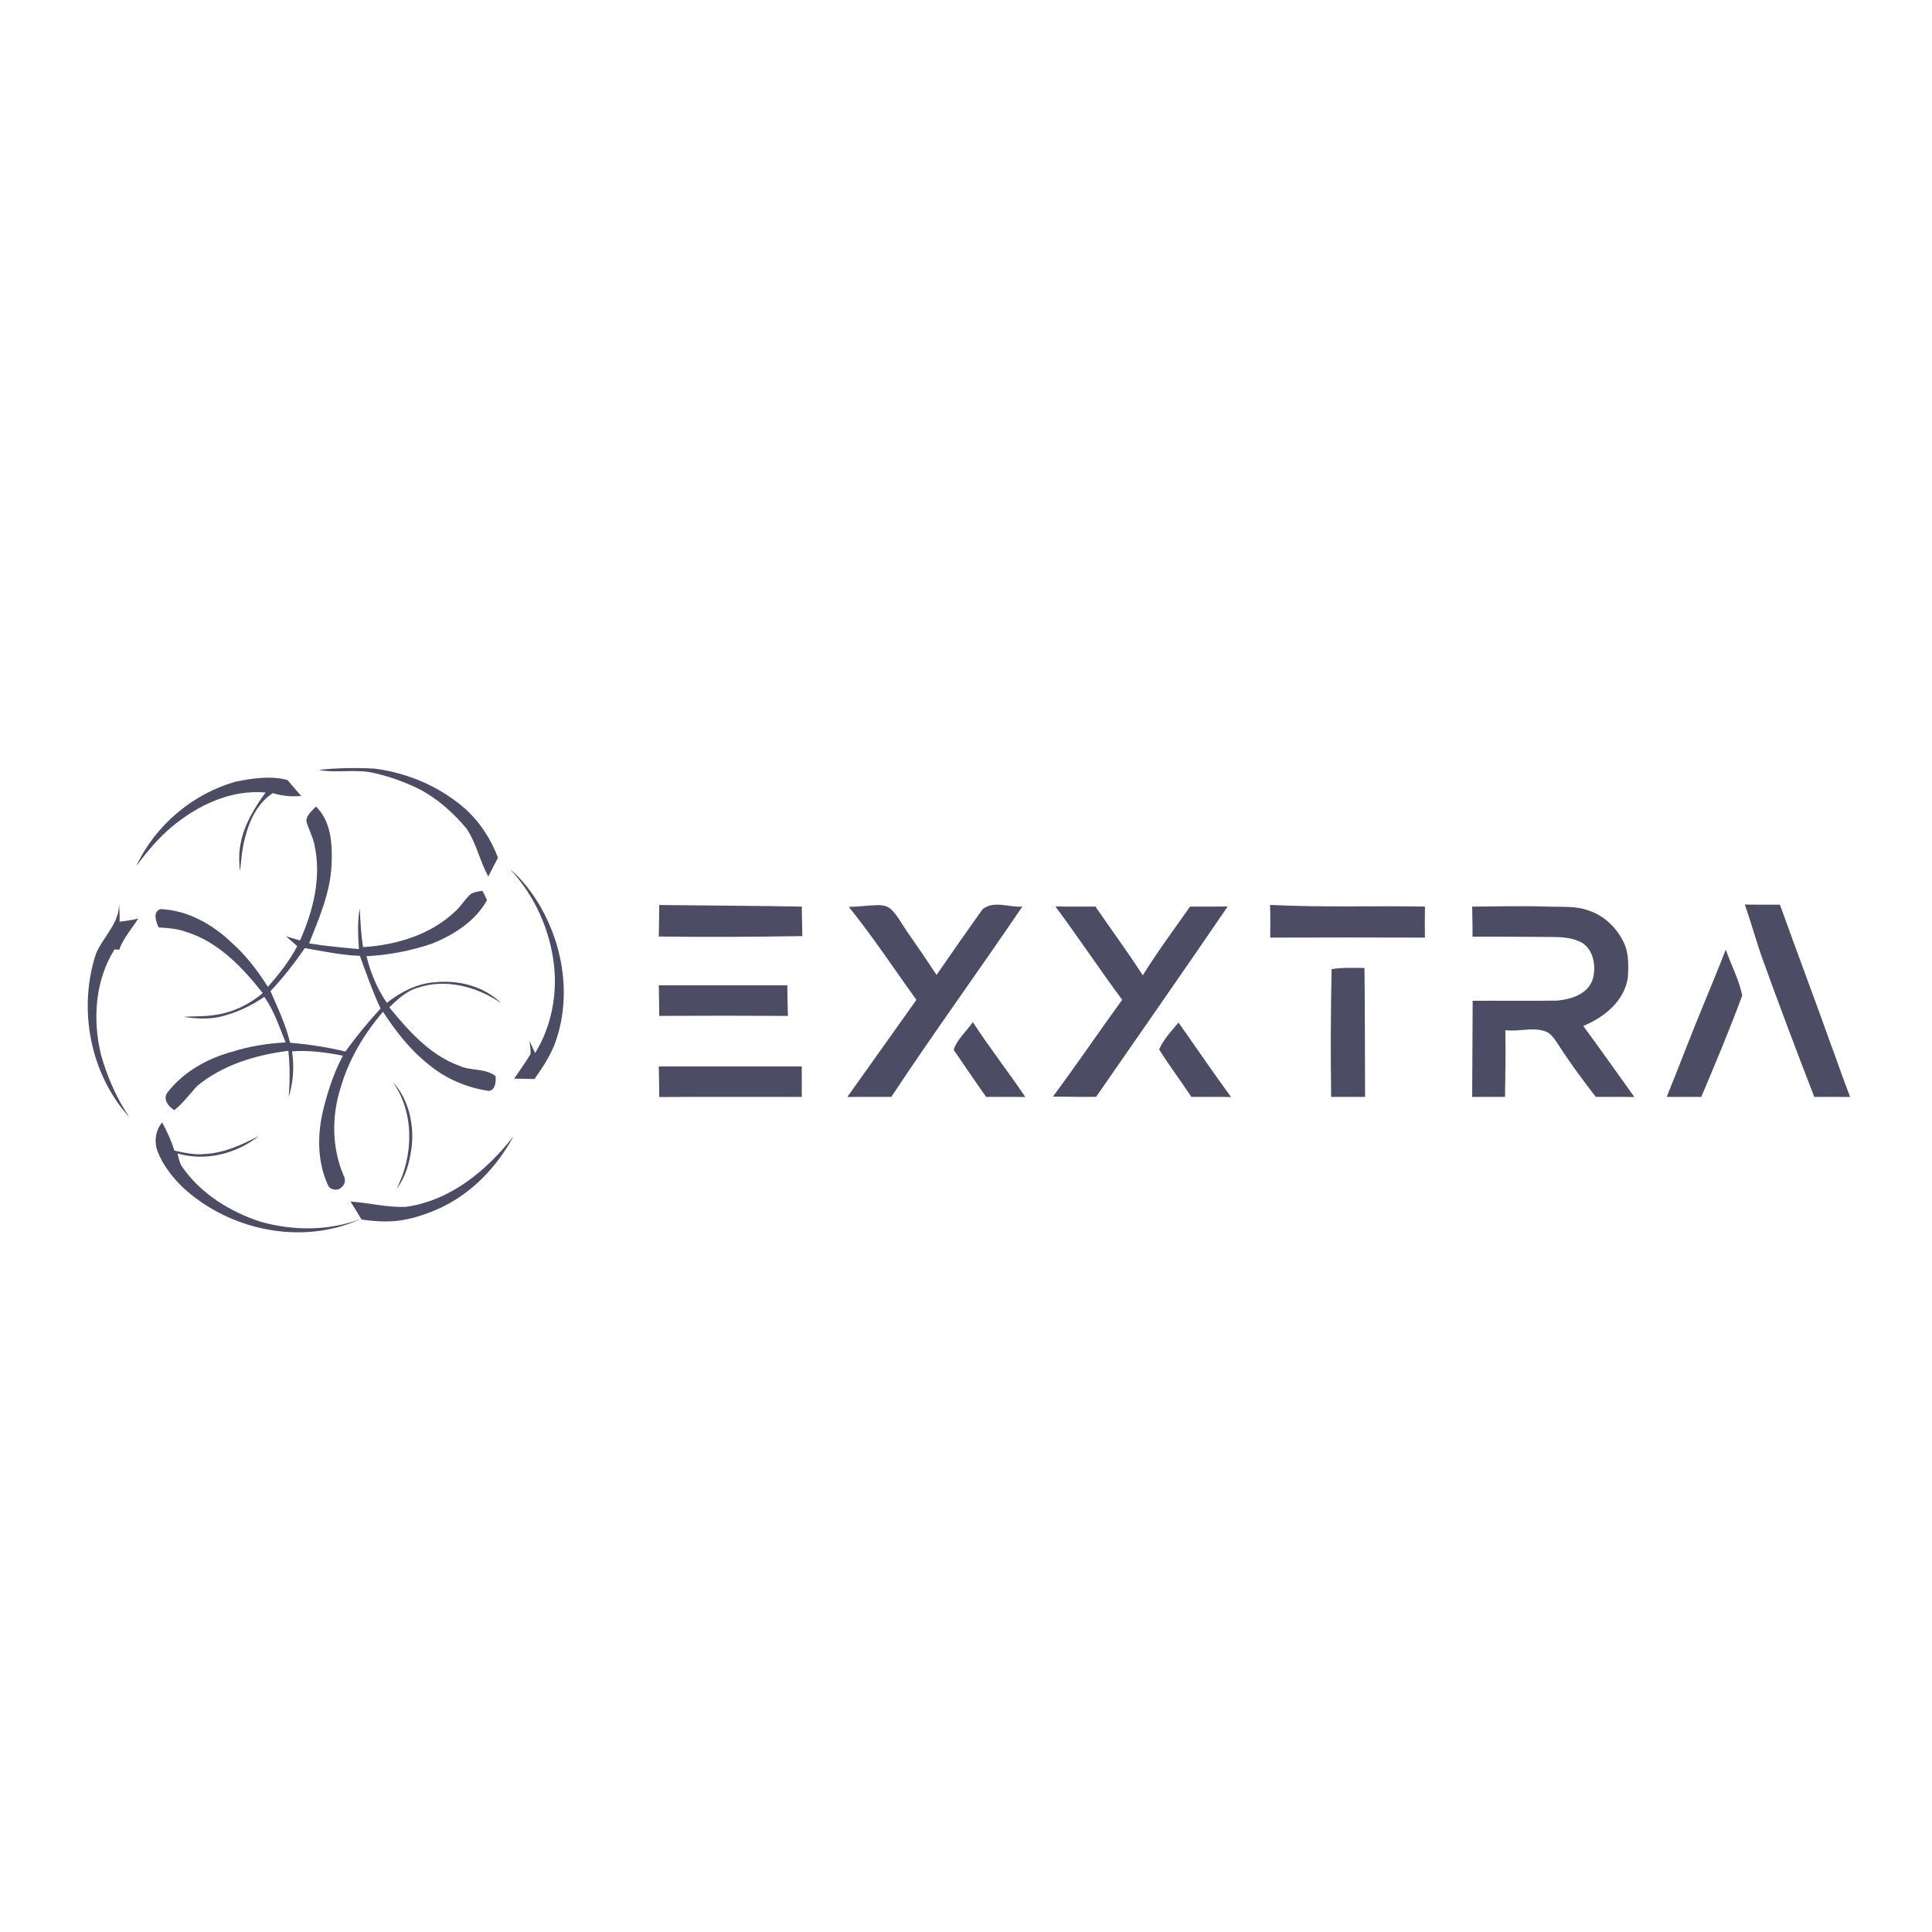
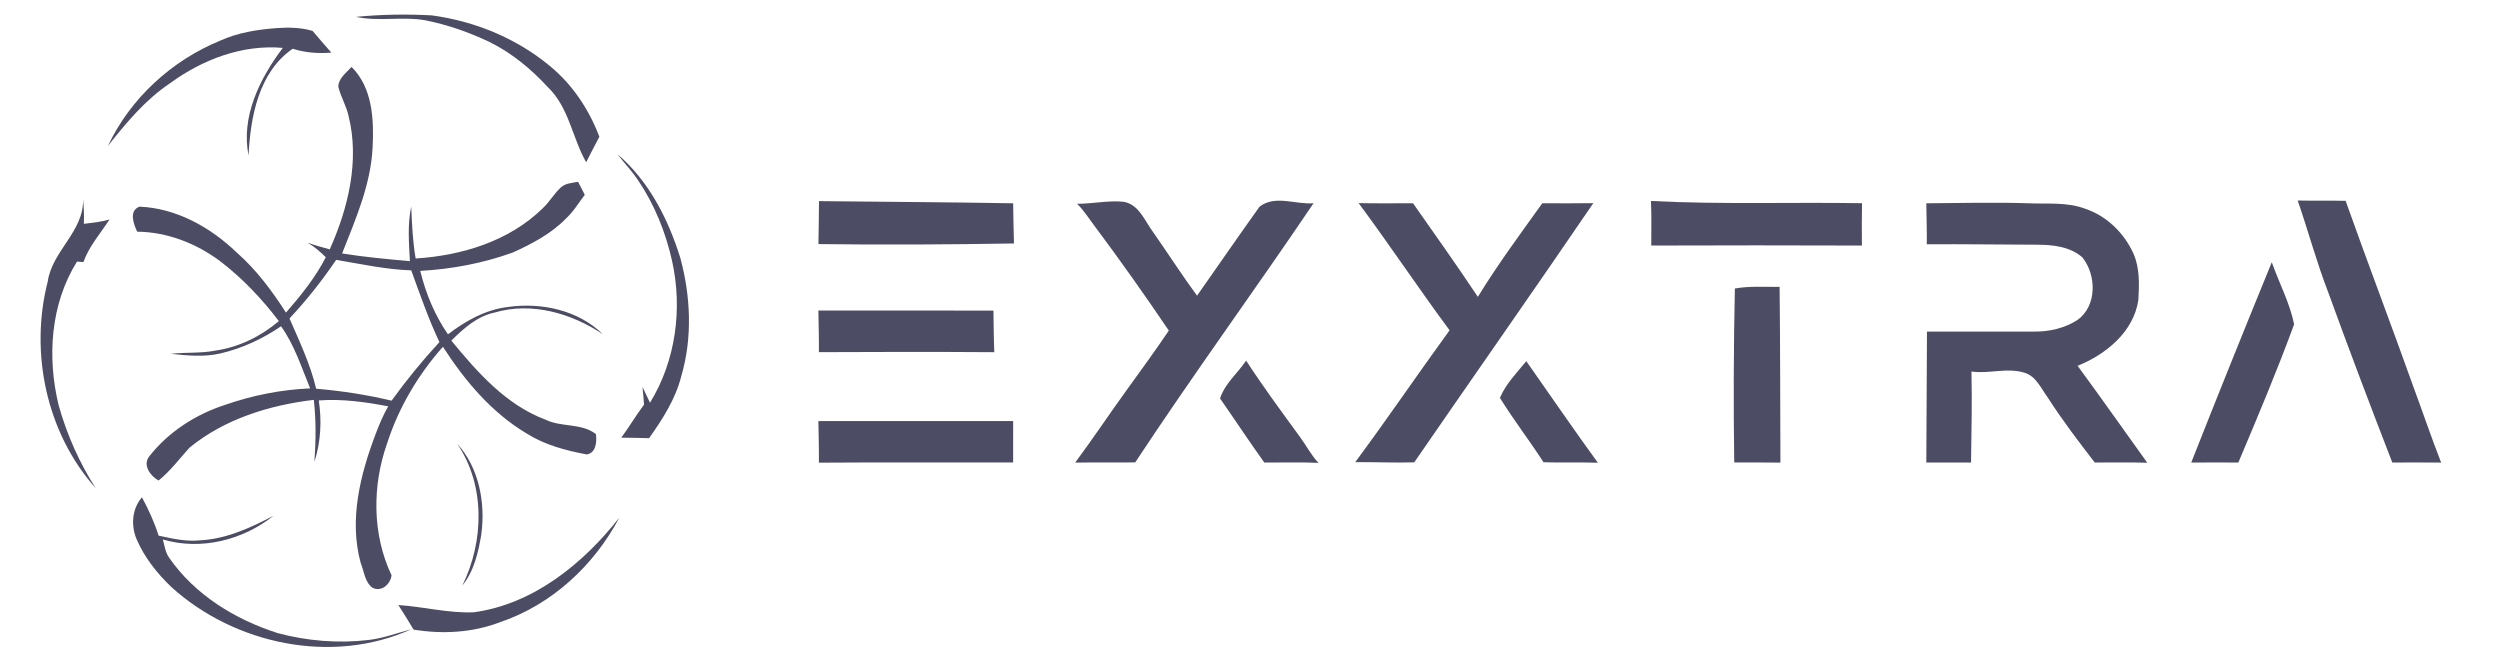
- <svg xmlns="http://www.w3.org/2000/svg" width="1000pt" height="1000pt" viewBox="0 0 1000 1000" version="1.1">
+ <svg xmlns="http://www.w3.org/2000/svg" width="950pt" height="250pt" viewBox="0 0 950 250" version="1.1">
  <g id="#ffffffff">
</g>
  <g id="#4c4c64ff">
-     <path fill="#4c4c64" opacity="1.00" d=" M 164.94 398.49 C 174.58 397.45 184.31 397.32 193.99 397.84 C 211.26 400.10 228.01 407.29 241.07 418.89 C 248.57 425.73 254.18 434.49 257.76 443.96 C 256.08 447.18 254.37 450.40 252.74 453.65 C 248.24 445.63 246.62 436.23 241.30 428.66 C 234.43 420.49 226.27 413.21 216.73 408.31 C 209.50 404.79 201.90 402.02 194.06 400.23 C 184.50 397.79 174.58 400.35 164.94 398.49 Z" />
-     <path fill="#4c4c64" opacity="1.00" d=" M 122.16 404.54 C 130.87 402.82 140.04 401.41 148.77 403.72 C 151.13 406.50 153.49 409.27 155.92 412.00 C 150.98 412.42 145.97 412.01 141.23 410.52 C 133.17 415.75 128.90 425.00 126.73 434.05 C 125.23 439.61 124.86 445.38 124.23 451.08 C 123.71 446.38 123.55 441.58 124.51 436.92 C 126.22 427.00 131.67 418.25 137.44 410.20 C 119.59 408.59 102.42 416.71 88.99 427.91 C 81.94 433.74 76.14 440.89 70.60 448.13 C 80.47 427.08 99.79 410.79 122.16 404.54 Z" />
-     <path fill="#4c4c64" opacity="1.00" d=" M 163.53 417.43 C 171.63 425.30 172.12 437.51 171.59 448.08 C 170.89 462.22 165.12 475.32 159.99 488.30 C 168.54 489.69 177.16 490.47 185.78 491.25 C 185.33 484.23 184.91 477.13 186.23 470.18 C 186.53 476.88 186.82 483.60 187.94 490.23 C 205.16 489.16 222.98 483.82 235.68 471.67 C 238.31 469.29 240.18 466.24 242.61 463.70 C 244.42 461.68 247.23 461.52 249.71 461.09 C 250.53 462.68 251.44 464.25 252.06 465.95 C 245.97 476.85 234.98 483.84 223.68 488.40 C 212.74 492.16 201.24 494.32 189.69 494.94 C 191.81 503.51 195.18 511.77 200.23 519.04 C 207.37 513.53 215.71 509.10 224.86 508.43 C 237.14 507.10 250.45 510.38 259.39 519.26 C 247.05 510.72 230.85 506.32 216.25 511.25 C 210.34 512.90 205.80 517.27 201.49 521.41 C 211.42 533.49 222.34 545.90 237.39 551.52 C 243.48 554.42 250.97 552.72 256.52 556.98 C 256.72 559.78 256.58 564.01 253.11 564.67 C 241.51 563.01 230.40 558.23 221.44 550.63 C 212.09 543.20 204.76 533.62 198.24 523.70 C 188.50 535.05 180.64 548.20 176.42 562.62 C 171.64 577.39 171.67 593.95 177.81 608.34 C 179.03 610.42 178.70 613.21 176.65 614.66 C 174.66 616.63 170.76 615.97 169.70 613.31 C 164.09 600.99 164.20 586.81 167.45 573.87 C 169.80 564.41 172.89 555.04 177.49 546.43 C 168.82 544.71 160.03 543.52 151.17 544.17 C 152.36 552.10 151.81 560.21 149.42 567.87 C 150.06 559.90 150.13 551.88 149.25 543.92 C 132.36 545.99 115.27 551.20 101.96 562.16 C 98.14 566.39 94.72 571.00 90.24 574.61 C 87.27 572.92 84.16 568.93 86.59 565.60 C 94.85 554.81 107.25 547.90 120.19 544.36 C 129.15 541.55 138.49 540.04 147.86 539.58 C 144.55 531.54 141.90 523.13 136.79 515.98 C 129.97 520.66 122.33 524.23 114.29 526.19 C 107.94 527.76 101.34 527.18 94.93 526.39 C 100.60 525.84 106.34 526.31 111.96 525.21 C 120.84 523.91 129.15 519.79 135.98 514.03 C 125.52 500.71 113.05 487.55 96.44 482.37 C 91.84 480.68 86.95 480.29 82.11 480.04 C 80.79 477.11 78.85 472.05 83.02 470.54 C 97.10 471.09 110.00 478.41 119.98 487.98 C 127.41 494.51 133.36 502.51 138.68 510.79 C 144.37 504.26 149.84 497.47 153.82 489.73 C 151.93 487.99 150.00 486.29 148.02 484.65 C 150.44 485.37 152.87 486.08 155.30 486.76 C 162.14 471.44 166.49 454.02 162.75 437.31 C 161.95 433.02 159.68 429.21 158.57 425.03 C 158.56 421.77 161.61 419.70 163.53 417.43 M 140.01 513.01 C 143.79 521.74 147.95 530.40 150.14 539.71 C 159.79 540.54 169.36 541.98 178.78 544.26 C 184.41 536.48 190.47 529.05 196.98 522.00 C 192.82 513.15 189.61 503.91 186.27 494.74 C 176.64 494.41 167.22 492.34 157.75 490.74 C 152.40 498.61 146.53 506.08 140.01 513.01 Z" />
-     <path fill="#4c4c64" opacity="1.00" d=" M 264.07 449.99 C 270.48 455.31 275.51 462.09 279.71 469.24 C 292.03 490.65 295.86 517.61 286.90 540.96 C 284.34 547.28 280.56 552.99 276.62 558.52 C 273.13 558.41 269.63 558.33 266.14 558.31 C 268.96 554.13 271.89 550.02 274.54 545.73 C 274.92 543.45 274.23 541.13 274.09 538.87 C 275.03 540.93 275.99 542.99 277.00 545.04 C 285.31 531.53 288.50 515.13 286.74 499.42 C 284.62 481.10 276.69 463.48 264.07 449.99 Z" />
-     <path fill="#4c4c64" opacity="1.00" d=" M 61.58 467.09 C 61.82 470.40 61.98 473.72 61.90 477.05 C 65.15 476.68 68.40 476.23 71.58 475.44 C 68.18 480.75 63.84 485.55 61.71 491.56 C 61.09 491.53 59.86 491.46 59.24 491.42 C 49.16 507.60 47.86 527.82 52.30 546.02 C 55.50 557.41 60.33 568.35 66.88 578.22 C 46.63 555.79 40.29 522.28 49.65 493.72 C 53.40 484.71 62.21 477.63 61.58 467.09 Z" />
-     <path fill="#4c4c64" opacity="1.00" d=" M 341.22 468.43 C 365.82 468.71 390.41 468.82 415.01 469.25 C 415.10 474.34 415.13 479.43 415.30 484.52 C 390.53 484.93 365.76 485.08 340.99 484.74 C 341.07 479.30 341.21 473.87 341.22 468.43 Z" />
-     <path fill="#4c4c64" opacity="1.00" d=" M 508.60 470.59 C 514.51 465.91 522.39 469.83 529.16 469.23 C 506.83 502.24 483.33 534.46 461.36 567.72 C 453.76 567.80 446.16 567.67 438.57 567.80 C 450.53 551.08 462.38 534.26 474.33 517.52 C 462.72 501.45 451.82 484.83 439.34 469.42 C 444.24 469.36 449.11 468.61 454.01 468.50 C 456.55 468.42 459.34 468.85 461.25 470.67 C 464.57 473.87 466.61 478.08 469.24 481.81 C 474.49 489.36 479.72 496.93 484.75 504.63 C 492.62 493.22 500.55 481.86 508.60 470.59 Z" />
-     <path fill="#4c4c64" opacity="1.00" d=" M 903.12 468.19 C 909.17 468.32 915.23 468.22 921.29 468.27 C 929.86 492.16 938.84 515.91 947.39 539.81 C 950.84 549.12 954.01 558.54 957.63 567.78 C 951.44 567.71 945.25 567.74 939.07 567.76 C 929.57 543.24 920.28 518.63 911.40 493.88 C 908.55 485.34 906.08 476.69 903.12 468.19 Z" />
-     <path fill="#4c4c64" opacity="1.00" d=" M 546.27 469.16 C 553.18 469.35 560.09 469.21 567.01 469.26 C 575.15 481.13 583.72 492.73 591.51 504.84 C 599.10 492.60 607.67 481.01 615.99 469.26 C 622.47 469.23 628.95 469.31 635.44 469.20 C 612.97 502.19 590.05 534.88 567.36 567.71 C 559.91 567.87 552.46 567.59 545.01 567.60 C 557.22 551.10 568.78 534.12 580.83 517.50 C 569.06 501.57 558.06 485.08 546.27 469.16 Z" />
-     <path fill="#4c4c64" opacity="1.00" d=" M 657.39 468.38 C 684.10 469.73 710.84 468.79 737.56 469.22 C 737.45 474.58 737.48 479.94 737.53 485.31 C 710.84 485.21 684.16 485.21 657.48 485.31 C 657.49 479.66 657.59 474.02 657.39 468.38 Z" />
-     <path fill="#4c4c64" opacity="1.00" d=" M 761.99 469.26 C 774.99 469.17 788.00 468.83 801.00 469.25 C 808.22 469.54 815.72 468.73 822.61 471.41 C 830.98 474.28 837.67 481.08 841.06 489.18 C 843.10 494.44 842.88 500.23 842.61 505.76 C 840.93 518.02 830.35 526.63 819.49 531.01 C 828.46 543.18 837.13 555.57 845.96 567.84 C 839.29 567.64 832.63 567.79 825.97 567.74 C 819.14 558.90 812.48 549.94 806.47 540.52 C 804.59 537.75 802.70 534.55 799.25 533.62 C 792.68 531.63 785.84 534.08 779.16 533.22 C 779.41 544.73 779.16 556.24 779.00 567.74 C 773.33 567.74 767.66 567.74 762.00 567.75 C 762.08 551.16 762.18 534.58 762.25 518.00 C 776.87 517.92 791.51 518.14 806.13 517.90 C 813.24 517.24 821.77 514.57 824.31 507.09 C 826.52 499.98 824.67 489.91 816.93 487.07 C 811.91 484.88 806.32 485.03 800.97 484.96 C 788.04 484.95 775.11 484.72 762.18 484.83 C 762.23 479.63 762.07 474.45 761.99 469.26 Z" />
-     <path fill="#4c4c64" opacity="1.00" d=" M 881.76 519.95 C 885.59 510.47 889.59 501.06 893.26 491.51 C 895.99 499.46 900.07 506.94 901.78 515.23 C 895.25 532.96 887.94 550.37 880.57 567.76 C 874.60 567.74 868.64 567.73 862.68 567.77 C 869.14 551.87 875.18 535.80 881.76 519.95 Z" />
-     <path fill="#4c4c64" opacity="1.00" d=" M 689.25 501.62 C 694.87 500.66 700.58 501.06 706.25 501.01 C 706.51 523.26 706.46 545.52 706.56 567.77 C 700.71 567.71 694.85 567.75 689.00 567.75 C 688.68 545.70 688.79 523.66 689.25 501.62 Z" />
-     <path fill="#4c4c64" opacity="1.00" d=" M 340.99 510.00 C 363.16 510.01 385.33 509.99 407.51 510.01 C 407.60 515.28 407.62 520.55 407.83 525.83 C 385.61 525.69 363.39 525.70 341.18 525.82 C 341.23 520.54 341.07 515.27 340.99 510.00 Z" />
-     <path fill="#4c4c64" opacity="1.00" d=" M 493.61 543.40 C 495.49 537.73 500.24 533.86 503.53 529.05 C 512.13 542.29 521.90 554.72 530.71 567.82 C 523.95 567.67 517.19 567.77 510.43 567.75 C 504.68 559.73 499.25 551.49 493.61 543.40 Z" />
-     <path fill="#4c4c64" opacity="1.00" d=" M 599.96 543.19 C 602.26 537.85 606.35 533.67 609.99 529.25 C 619.06 542.10 627.92 555.12 637.19 567.83 C 630.34 567.64 623.49 567.80 616.64 567.72 C 611.19 559.47 605.20 551.58 599.96 543.19 Z" />
-     <path fill="#4c4c64" opacity="1.00" d=" M 340.99 552.00 C 365.66 552.00 390.33 552.00 415.00 552.00 C 415.00 557.25 415.00 562.50 414.99 567.75 C 390.39 567.79 365.78 567.65 341.18 567.82 C 341.24 562.54 341.07 557.27 340.99 552.00 Z" />
-     <path fill="#4c4c64" opacity="1.00" d=" M 203.15 559.78 C 211.52 568.86 214.47 581.96 213.03 594.00 C 212.02 601.54 210.01 609.23 205.26 615.34 C 214.10 598.18 214.67 575.88 203.15 559.78 Z" />
-     <path fill="#4c4c64" opacity="1.00" d=" M 81.65 596.20 C 79.68 591.11 80.37 585.18 83.93 580.96 C 86.46 585.62 88.67 590.47 90.27 595.54 C 95.43 596.66 100.69 597.87 106.00 597.32 C 116.00 596.82 125.27 592.55 133.99 587.96 C 122.37 597.25 106.32 601.24 91.88 597.02 C 92.50 599.35 92.86 601.86 94.25 603.90 C 103.89 617.84 118.95 627.15 134.84 632.37 C 151.75 637.13 170.12 637.16 186.66 630.96 C 156.33 644.87 118.62 636.89 94.50 614.48 C 89.18 609.24 84.41 603.19 81.65 596.20 Z" />
-     <path fill="#4c4c64" opacity="1.00" d=" M 210.04 624.66 C 232.99 621.52 251.99 605.87 265.79 588.10 C 257.42 603.63 244.74 617.11 228.73 624.84 C 221.78 628.06 214.47 630.67 206.85 631.75 C 200.31 632.62 193.68 632.16 187.17 631.26 C 185.30 628.12 183.36 625.01 181.39 621.92 C 190.97 622.54 200.41 625.08 210.04 624.66 Z" />
+     <path fill="#4c4c64" opacity="1.00" d=" M 135.29 6.41 C 144.82 5.47 154.42 5.33 163.98 5.83 C 180.33 8.00 196.22 14.51 208.94 25.07 C 217.53 32.09 223.85 41.64 227.76 51.97 C 226.08 55.20 224.35 58.41 222.74 61.67 C 217.45 52.32 216.16 40.65 208.07 33.01 C 201.77 26.17 194.45 20.14 186.09 15.99 C 178.26 12.27 170.01 9.37 161.50 7.69 C 152.82 6.16 143.94 8.29 135.29 6.41 Z" />
+     <path fill="#4c4c64" opacity="1.00" d=" M 83.66 15.45 C 90.37 12.39 97.74 11.25 105.03 10.68 C 109.64 10.37 114.33 10.41 118.79 11.75 C 121.15 14.51 123.49 17.29 125.92 19.99 C 120.98 20.42 115.97 20.03 111.23 18.52 C 98.27 27.42 95.16 44.47 94.45 59.12 C 91.51 44.23 98.75 29.79 107.46 18.20 C 92.06 16.83 76.89 22.66 64.60 31.64 C 55.22 37.92 47.95 46.69 41.01 55.46 C 49.53 37.36 65.21 23.02 83.66 15.45 Z" />
+     <path fill="#4c4c64" opacity="1.00" d=" M 128.56 32.98 C 128.60 29.73 131.61 27.65 133.59 25.43 C 141.60 33.35 142.13 45.50 141.59 56.06 C 140.90 70.21 135.11 83.32 130.00 96.31 C 138.54 97.69 147.15 98.47 155.76 99.25 C 155.41 92.33 154.80 85.31 156.27 78.46 C 156.53 85.07 156.83 91.69 157.94 98.22 C 175.38 97.15 193.46 91.67 206.19 79.19 C 208.80 76.76 210.55 73.57 213.19 71.17 C 214.95 69.56 217.46 69.56 219.66 69.07 C 220.52 70.72 221.37 72.37 222.22 74.02 C 219.88 77.08 217.90 80.46 215.03 83.08 C 209.42 88.85 202.14 92.65 194.89 95.95 C 183.60 100.03 171.67 102.28 159.69 102.94 C 161.81 111.51 165.18 119.76 170.22 127.04 C 176.94 121.92 184.63 117.60 193.15 116.63 C 205.78 114.86 219.77 117.86 229.07 127.00 C 217.24 119.07 202.05 114.62 188.03 118.75 C 181.38 120.12 176.17 124.78 171.51 129.43 C 181.42 141.50 192.34 153.90 207.38 159.51 C 213.43 162.45 220.95 160.67 226.46 164.97 C 226.84 167.81 226.51 172.14 222.97 172.69 C 215.08 171.21 207.11 169.12 200.25 164.80 C 186.87 156.87 176.64 144.71 168.31 131.77 C 158.92 142.37 151.51 154.83 147.16 168.32 C 141.40 184.49 141.39 202.97 148.79 218.62 C 148.37 222.01 144.96 225.09 141.52 223.33 C 138.59 221.16 138.36 217.09 137.07 213.93 C 132.54 197.46 136.93 180.19 142.84 164.67 C 144.19 161.16 145.62 157.66 147.52 154.41 C 138.82 152.75 130.02 151.50 121.14 152.17 C 122.32 159.96 121.90 167.99 119.47 175.51 C 120.04 167.66 120.14 159.77 119.25 151.94 C 102.36 153.96 85.29 159.22 71.98 170.14 C 68.15 174.37 64.74 178.99 60.25 182.60 C 57.22 180.93 54.14 176.85 56.64 173.52 C 63.96 164.13 74.43 157.40 85.72 153.79 C 96.06 150.20 106.91 148.05 117.86 147.59 C 114.55 139.55 111.90 131.14 106.80 123.98 C 99.85 128.74 92.05 132.36 83.84 134.29 C 77.61 135.76 71.18 135.10 64.90 134.46 C 70.57 133.79 76.34 134.34 81.97 133.21 C 90.84 131.91 99.16 127.80 105.97 122.02 C 99.54 113.57 92.16 105.77 83.71 99.29 C 74.64 92.50 63.54 88.15 52.13 88.04 C 50.75 85.12 48.88 80.10 52.99 78.53 C 67.08 79.11 80.01 86.39 89.99 95.99 C 97.42 102.51 103.36 110.51 108.68 118.79 C 114.37 112.26 119.84 105.48 123.81 97.74 C 121.68 95.66 119.43 93.67 116.82 92.19 C 119.60 93.21 122.45 93.97 125.30 94.76 C 132.32 79.07 136.70 61.13 132.46 44.09 C 131.61 40.23 129.49 36.80 128.56 32.98 M 110.01 121.01 C 113.79 129.74 117.95 138.40 120.13 147.71 C 129.80 148.54 139.36 150.00 148.80 152.25 C 154.41 144.47 160.48 137.05 166.98 130.00 C 162.80 121.16 159.62 111.91 156.27 102.74 C 146.64 102.42 137.22 100.33 127.75 98.75 C 122.39 106.61 116.53 114.08 110.01 121.01 Z" />
+     <path fill="#4c4c64" opacity="1.00" d=" M 234.62 58.56 C 246.52 68.71 253.89 83.17 258.49 97.90 C 262.47 112.53 263.19 128.36 258.87 143.00 C 256.68 151.67 251.77 159.30 246.65 166.51 C 243.13 166.41 239.60 166.33 236.08 166.32 C 239.11 162.23 241.68 157.82 244.74 153.75 C 244.58 151.51 244.36 149.28 244.15 147.05 C 245.08 149.05 246.03 151.04 247.00 153.03 C 256.82 137.09 259.43 117.23 255.37 99.07 C 252.93 88.22 248.70 77.70 242.45 68.47 C 240.12 64.96 237.15 61.92 234.62 58.56 Z" />
+     <path fill="#4c4c64" opacity="1.00" d=" M 31.55 75.57 C 31.86 78.71 32.00 81.88 31.87 85.05 C 35.15 84.66 38.45 84.33 41.62 83.40 C 38.19 88.71 33.84 93.54 31.71 99.58 C 31.10 99.54 29.88 99.45 29.26 99.41 C 19.14 115.59 17.86 135.85 22.30 154.06 C 25.42 165.15 30.12 175.76 36.33 185.46 C 17.63 164.56 11.20 133.95 18.14 106.98 C 19.82 95.30 32.03 87.85 31.55 75.57 Z" />
+     <path fill="#4c4c64" opacity="1.00" d=" M 311.22 76.43 C 335.81 76.71 360.41 76.82 385.00 77.25 C 385.11 82.34 385.11 87.43 385.31 92.52 C 360.54 92.92 335.77 93.08 311.00 92.75 C 311.06 87.31 311.21 81.87 311.22 76.43 Z" />
+     <path fill="#4c4c64" opacity="1.00" d=" M 478.64 78.52 C 484.60 73.95 492.39 77.84 499.16 77.22 C 476.85 110.24 453.32 142.44 431.38 175.71 C 423.77 175.81 416.16 175.66 408.56 175.80 C 415.30 166.73 421.56 157.30 428.19 148.15 C 433.55 140.67 439.03 133.26 444.15 125.62 C 435.08 112.23 425.71 98.96 416.02 85.99 C 413.82 83.10 411.90 79.97 409.29 77.43 C 415.17 77.46 421.03 76.09 426.92 76.67 C 432.69 77.61 434.96 83.77 438.02 87.98 C 443.70 96.06 449.02 104.40 454.88 112.36 C 462.80 101.08 470.62 89.72 478.64 78.52 Z" />
+     <path fill="#4c4c64" opacity="1.00" d=" M 873.12 76.19 C 879.19 76.34 885.26 76.18 891.33 76.31 C 899.65 99.72 908.51 122.94 916.86 146.35 C 920.50 156.14 923.82 166.05 927.64 175.78 C 921.44 175.72 915.25 175.74 909.07 175.76 C 900.78 154.32 892.61 132.83 884.78 111.22 C 880.32 99.73 877.15 87.82 873.12 76.19 Z" />
+     <path fill="#4c4c64" opacity="1.00" d=" M 516.27 77.18 C 523.15 77.32 530.05 77.25 536.94 77.23 C 545.22 89.04 553.60 100.79 561.58 112.81 C 569.10 100.53 577.70 88.94 586.07 77.23 C 592.53 77.26 598.99 77.30 605.46 77.20 C 582.98 110.17 560.05 142.83 537.41 175.69 C 529.93 175.91 522.46 175.56 514.99 175.61 C 527.23 159.12 538.76 142.11 550.84 125.51 C 539.05 109.59 528.08 93.08 516.27 77.18 Z" />
+     <path fill="#4c4c64" opacity="1.00" d=" M 627.37 76.37 C 654.09 77.75 680.84 76.78 707.57 77.22 C 707.44 82.58 707.49 87.95 707.53 93.31 C 680.84 93.21 654.16 93.21 627.48 93.31 C 627.48 87.66 627.62 82.01 627.37 76.37 Z" />
+     <path fill="#4c4c64" opacity="1.00" d=" M 732.00 77.25 C 745.00 77.17 758.00 76.82 771.01 77.25 C 778.15 77.56 785.56 76.73 792.40 79.33 C 800.56 82.06 807.14 88.52 810.68 96.29 C 813.15 101.82 812.91 108.07 812.58 113.98 C 810.79 126.13 800.28 134.65 789.49 139.01 C 798.46 151.19 807.13 163.59 815.97 175.85 C 809.32 175.63 802.66 175.78 796.01 175.76 C 789.78 167.69 783.60 159.58 778.10 150.99 C 775.61 147.61 773.78 143.11 769.49 141.69 C 762.85 139.54 755.92 142.14 749.16 141.19 C 749.41 152.71 749.16 164.23 749.00 175.75 C 743.33 175.74 737.66 175.74 732.00 175.75 C 732.07 159.17 732.18 142.58 732.25 126.00 C 745.82 125.99 759.40 126.01 772.98 126.00 C 778.73 126.07 784.66 124.72 789.50 121.54 C 796.92 116.17 796.67 104.57 791.33 97.83 C 786.60 93.65 779.97 93.00 773.94 92.99 C 760.02 92.95 746.10 92.73 732.18 92.83 C 732.24 87.64 732.06 82.45 732.00 77.25 Z" />
+     <path fill="#4c4c64" opacity="1.00" d=" M 832.67 175.77 C 842.71 150.33 852.92 124.96 863.28 99.65 C 866.05 107.53 870.08 114.99 871.77 123.23 C 865.26 140.96 857.93 158.37 850.57 175.76 C 844.60 175.74 838.64 175.72 832.67 175.77 Z" />
+     <path fill="#4c4c64" opacity="1.00" d=" M 659.25 109.63 C 664.87 108.63 670.58 109.08 676.25 109.01 C 676.50 131.27 676.46 153.53 676.56 175.79 C 670.71 175.70 664.85 175.76 659.01 175.75 C 658.68 153.71 658.78 131.67 659.25 109.63 Z" />
+     <path fill="#4c4c64" opacity="1.00" d=" M 310.99 118.00 C 333.16 118.01 355.34 117.98 377.51 118.02 C 377.60 123.29 377.61 128.56 377.83 133.83 C 355.62 133.68 333.40 133.70 311.18 133.82 C 311.24 128.55 311.06 123.27 310.99 118.00 Z" />
+     <path fill="#4c4c64" opacity="1.00" d=" M 463.62 151.42 C 465.45 145.71 470.27 141.87 473.53 137.04 C 479.97 146.96 487.02 156.47 493.99 166.03 C 496.37 169.28 498.22 172.93 501.01 175.89 C 494.15 175.58 487.29 175.81 480.43 175.75 C 474.68 167.74 469.26 159.51 463.62 151.42 Z" />
+     <path fill="#4c4c64" opacity="1.00" d=" M 569.97 151.19 C 572.24 145.83 576.37 141.68 579.99 137.24 C 589.06 150.10 597.92 163.12 607.19 175.84 C 600.30 175.60 593.41 175.89 586.53 175.65 C 581.20 167.36 575.15 159.57 569.97 151.19 Z" />
+     <path fill="#4c4c64" opacity="1.00" d=" M 310.99 160.00 C 335.66 160.00 360.33 160.00 385.00 160.00 C 385.00 165.25 385.01 170.50 384.99 175.75 C 360.39 175.79 335.78 175.64 311.18 175.82 C 311.24 170.55 311.06 165.27 310.99 160.00 Z" />
+     <path fill="#4c4c64" opacity="1.00" d=" M 173.66 168.53 C 182.05 177.70 184.53 191.09 182.89 203.11 C 181.75 209.92 180.14 217.04 175.68 222.52 C 183.96 205.75 184.51 184.31 173.66 168.53 Z" />
+     <path fill="#4c4c64" opacity="1.00" d=" M 51.90 204.88 C 49.69 199.66 50.16 193.35 53.94 188.97 C 56.46 193.64 58.68 198.47 60.27 203.54 C 65.41 204.65 70.64 205.88 75.94 205.33 C 85.95 204.85 95.20 200.56 103.93 195.99 C 92.33 205.26 76.29 209.27 61.88 205.00 C 62.51 207.30 62.82 209.78 64.19 211.81 C 73.96 225.99 89.32 235.40 105.52 240.58 C 116.73 243.57 128.50 244.56 140.04 243.19 C 145.62 242.55 150.90 240.55 156.30 239.11 C 126.26 252.73 89.12 244.89 65.04 223.00 C 59.64 217.82 54.86 211.80 51.90 204.88 Z" />
+     <path fill="#4c4c64" opacity="1.00" d=" M 180.05 232.67 C 202.74 229.55 221.58 214.19 235.35 196.69 C 225.79 214.81 209.71 229.75 190.17 236.37 C 179.69 240.43 168.19 241.06 157.16 239.25 C 155.29 236.11 153.36 233.00 151.38 229.92 C 160.97 230.54 170.41 233.07 180.05 232.67 Z" />
  </g>
</svg>
